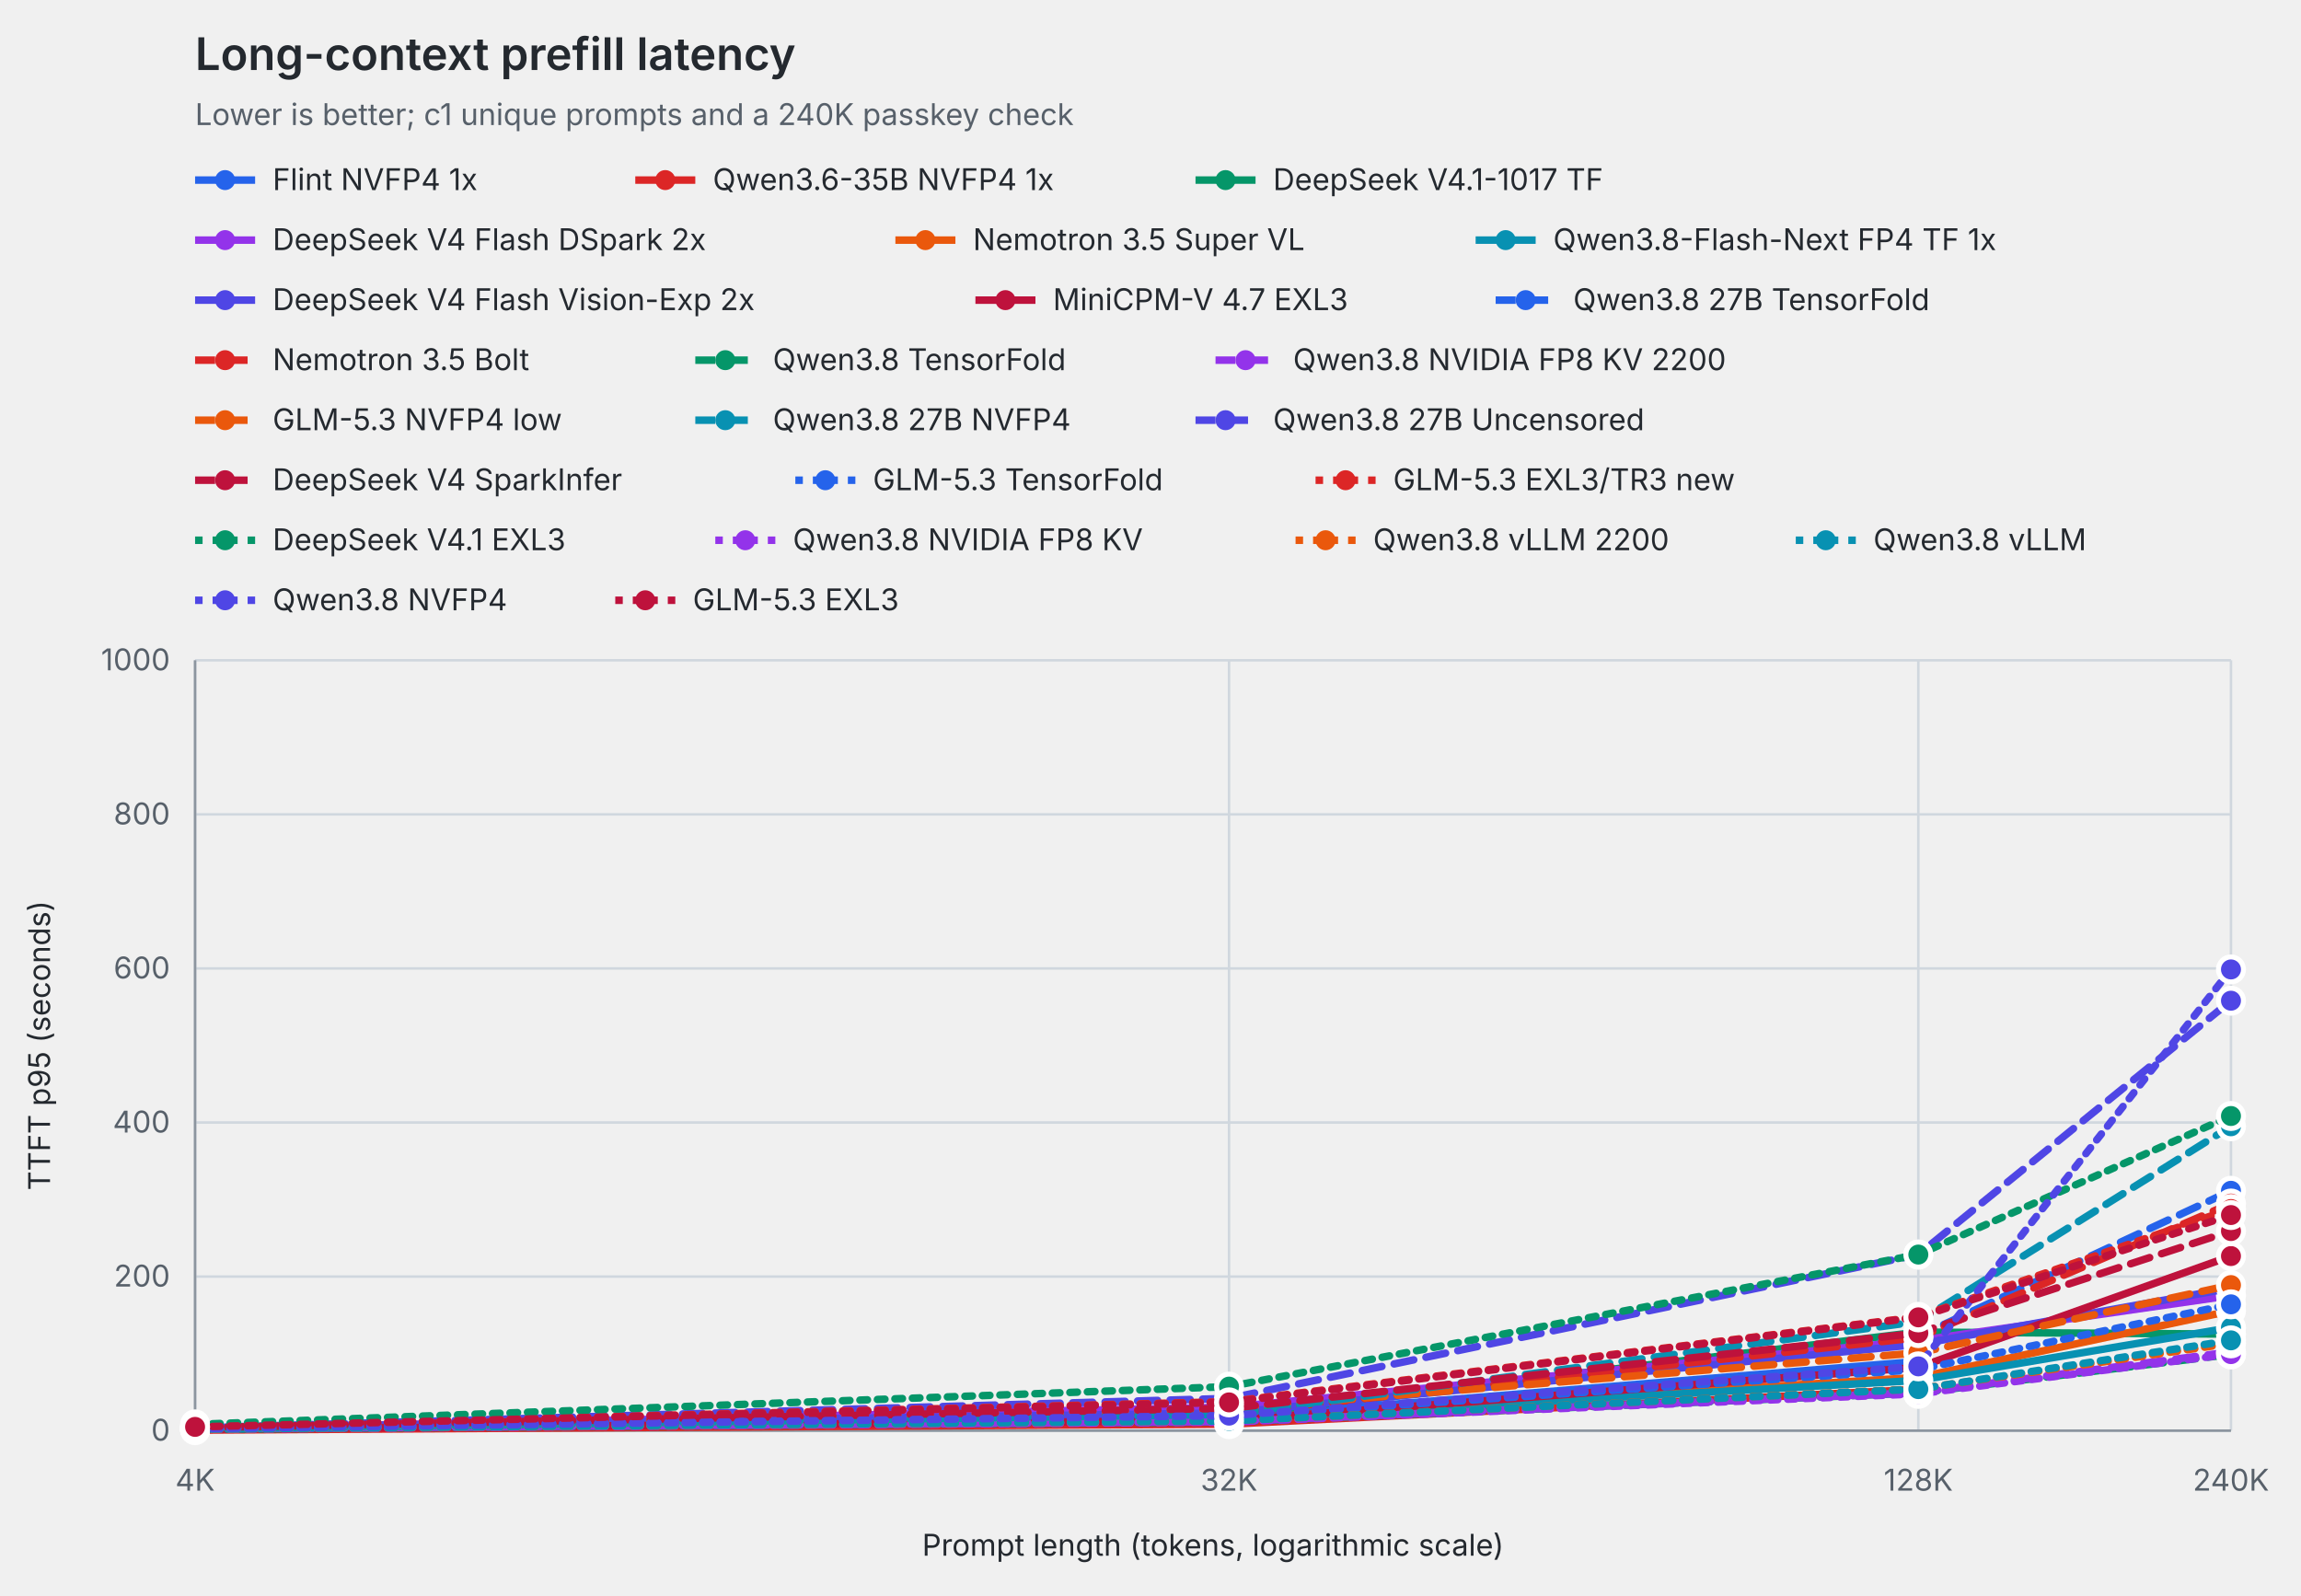
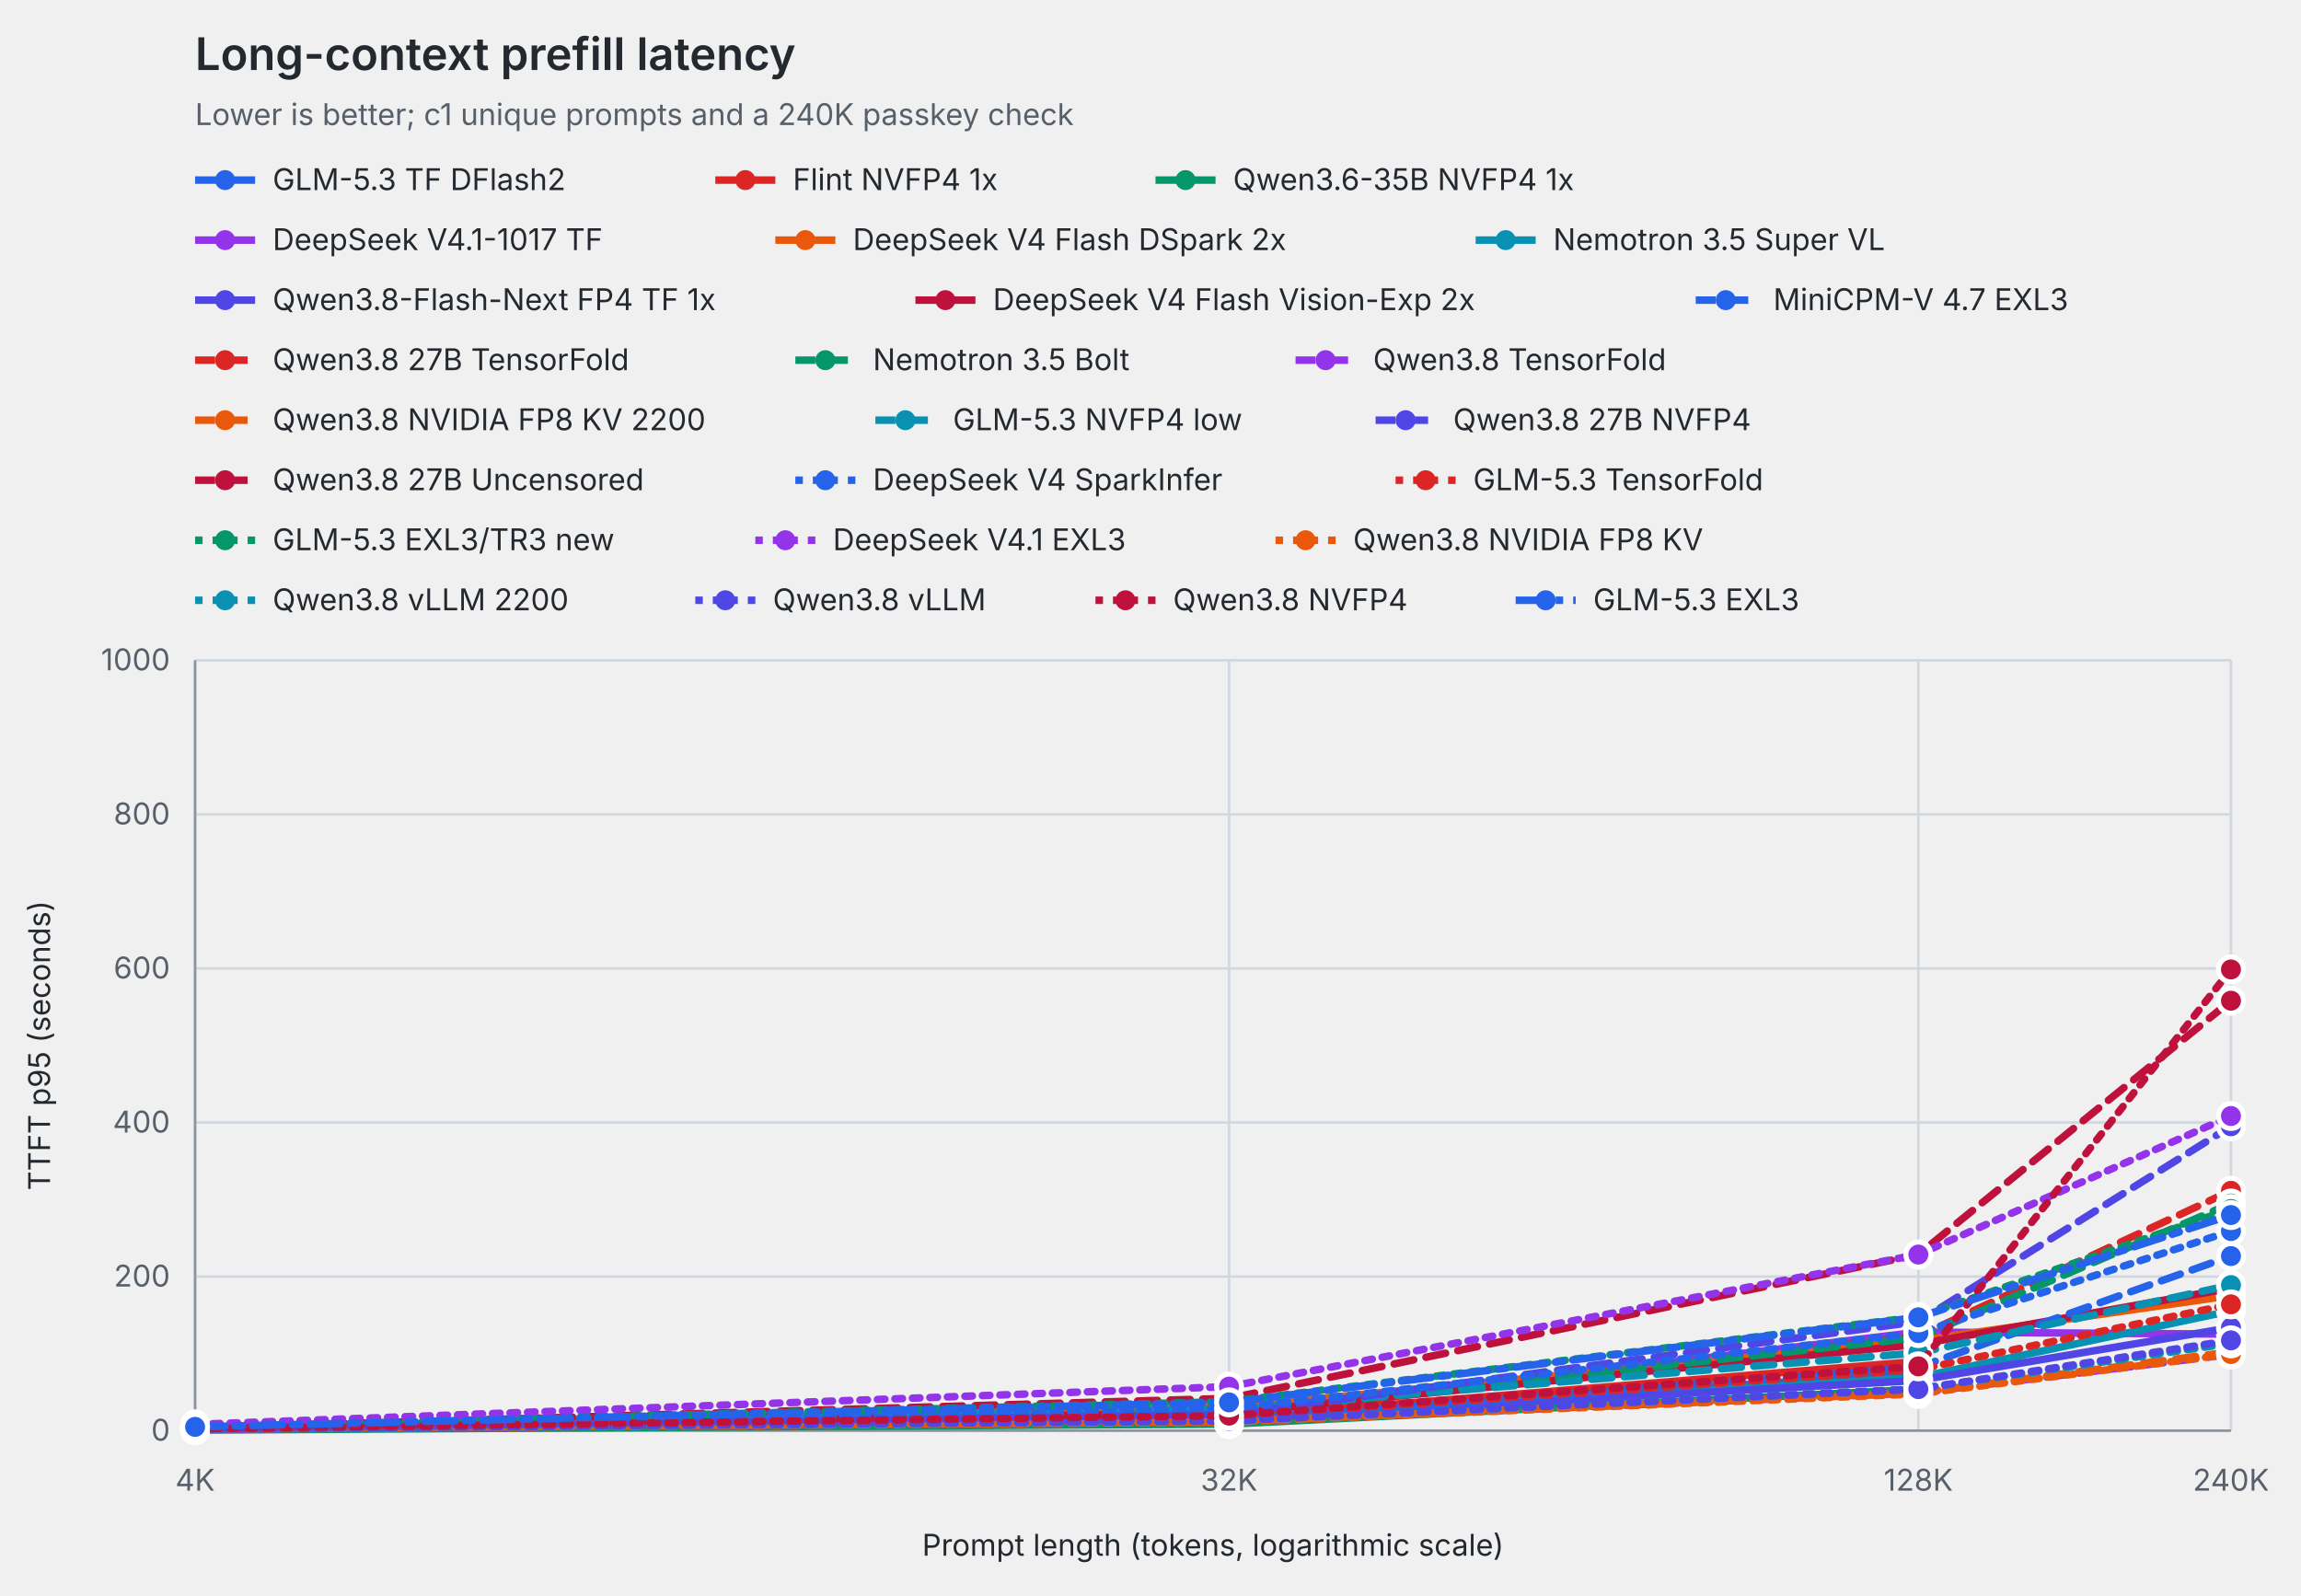
<svg xmlns="http://www.w3.org/2000/svg" width="920" height="638" viewBox="0 0 920 638" role="img" aria-labelledby="title desc">
  <style>
    :root { color-scheme: light dark; }
    text { font-family: ui-sans-serif, system-ui, -apple-system, BlinkMacSystemFont, "Segoe UI", sans-serif; fill: #24292f; font-size: 12px; }
    .title { font-size: 18px; font-weight: 600; }
    .subtitle, .tick { fill: #57606a; }
    .grid { stroke: #d0d7de; stroke-width: 1; }
    .axis { stroke: #8c959f; stroke-width: 1; }
    .series { fill: none; stroke-width: 3; stroke-linejoin: round; stroke-linecap: round; }
    .marker { stroke: #ffffff; stroke-width: 2; }
    @media (prefers-color-scheme: dark) {
      text { fill: #f0f6fc; }
      .subtitle, .tick { fill: #8c959f; }
      .grid { stroke: #30363d; }
      .axis { stroke: #6e7681; }
      .marker { stroke: #0d1117; }
    }
  </style>
  <text class="title" x="78" y="28">Long-context prefill latency</text>
  <text class="subtitle" x="78" y="50">Lower is better; c1 unique prompts and a 240K passkey check</text>
  <line x1="78" y1="72" x2="102" y2="72" stroke="#2563eb" stroke-width="3" stroke-dasharray="" />
  <circle cx="90" cy="72" r="4" fill="#2563eb" />
-   <text x="109" y="76">Flint NVFP4 1x</text>
-   <line x1="254" y1="72" x2="278" y2="72" stroke="#dc2626" stroke-width="3" stroke-dasharray="" />
-   <circle cx="266" cy="72" r="4" fill="#dc2626" />
-   <text x="285" y="76">Qwen3.6-35B NVFP4 1x</text>
-   <line x1="478" y1="72" x2="502" y2="72" stroke="#059669" stroke-width="3" stroke-dasharray="" />
-   <circle cx="490" cy="72" r="4" fill="#059669" />
-   <text x="509" y="76">DeepSeek V4.1-1017 TF</text>
+   <text x="109" y="76">GLM-5.3 TF DFlash2</text>
+   <line x1="286" y1="72" x2="310" y2="72" stroke="#dc2626" stroke-width="3" stroke-dasharray="" />
+   <circle cx="298" cy="72" r="4" fill="#dc2626" />
+   <text x="317" y="76">Flint NVFP4 1x</text>
+   <line x1="462" y1="72" x2="486" y2="72" stroke="#059669" stroke-width="3" stroke-dasharray="" />
+   <circle cx="474" cy="72" r="4" fill="#059669" />
+   <text x="493" y="76">Qwen3.6-35B NVFP4 1x</text>
  <line x1="78" y1="96" x2="102" y2="96" stroke="#9333ea" stroke-width="3" stroke-dasharray="" />
  <circle cx="90" cy="96" r="4" fill="#9333ea" />
-   <text x="109" y="100">DeepSeek V4 Flash DSpark 2x</text>
-   <line x1="358" y1="96" x2="382" y2="96" stroke="#ea580c" stroke-width="3" stroke-dasharray="" />
-   <circle cx="370" cy="96" r="4" fill="#ea580c" />
-   <text x="389" y="100">Nemotron 3.5 Super VL</text>
+   <text x="109" y="100">DeepSeek V4.1-1017 TF</text>
+   <line x1="310" y1="96" x2="334" y2="96" stroke="#ea580c" stroke-width="3" stroke-dasharray="" />
+   <circle cx="322" cy="96" r="4" fill="#ea580c" />
+   <text x="341" y="100">DeepSeek V4 Flash DSpark 2x</text>
  <line x1="590" y1="96" x2="614" y2="96" stroke="#0891b2" stroke-width="3" stroke-dasharray="" />
  <circle cx="602" cy="96" r="4" fill="#0891b2" />
-   <text x="621" y="100">Qwen3.8-Flash-Next FP4 TF 1x</text>
+   <text x="621" y="100">Nemotron 3.5 Super VL</text>
  <line x1="78" y1="120" x2="102" y2="120" stroke="#4f46e5" stroke-width="3" stroke-dasharray="" />
  <circle cx="90" cy="120" r="4" fill="#4f46e5" />
-   <text x="109" y="124">DeepSeek V4 Flash Vision-Exp 2x</text>
-   <line x1="390" y1="120" x2="414" y2="120" stroke="#be123c" stroke-width="3" stroke-dasharray="" />
-   <circle cx="402" cy="120" r="4" fill="#be123c" />
-   <text x="421" y="124">MiniCPM-V 4.7 EXL3</text>
-   <line x1="598" y1="120" x2="622" y2="120" stroke="#2563eb" stroke-width="3" stroke-dasharray="8 5" />
-   <circle cx="610" cy="120" r="4" fill="#2563eb" />
-   <text x="629" y="124">Qwen3.8 27B TensorFold</text>
+   <text x="109" y="124">Qwen3.8-Flash-Next FP4 TF 1x</text>
+   <line x1="366" y1="120" x2="390" y2="120" stroke="#be123c" stroke-width="3" stroke-dasharray="" />
+   <circle cx="378" cy="120" r="4" fill="#be123c" />
+   <text x="397" y="124">DeepSeek V4 Flash Vision-Exp 2x</text>
+   <line x1="678" y1="120" x2="702" y2="120" stroke="#2563eb" stroke-width="3" stroke-dasharray="8 5" />
+   <circle cx="690" cy="120" r="4" fill="#2563eb" />
+   <text x="709" y="124">MiniCPM-V 4.7 EXL3</text>
  <line x1="78" y1="144" x2="102" y2="144" stroke="#dc2626" stroke-width="3" stroke-dasharray="8 5" />
  <circle cx="90" cy="144" r="4" fill="#dc2626" />
-   <text x="109" y="148">Nemotron 3.5 Bolt</text>
-   <line x1="278" y1="144" x2="302" y2="144" stroke="#059669" stroke-width="3" stroke-dasharray="8 5" />
-   <circle cx="290" cy="144" r="4" fill="#059669" />
-   <text x="309" y="148">Qwen3.8 TensorFold</text>
-   <line x1="486" y1="144" x2="510" y2="144" stroke="#9333ea" stroke-width="3" stroke-dasharray="8 5" />
-   <circle cx="498" cy="144" r="4" fill="#9333ea" />
-   <text x="517" y="148">Qwen3.8 NVIDIA FP8 KV 2200</text>
+   <text x="109" y="148">Qwen3.8 27B TensorFold</text>
+   <line x1="318" y1="144" x2="342" y2="144" stroke="#059669" stroke-width="3" stroke-dasharray="8 5" />
+   <circle cx="330" cy="144" r="4" fill="#059669" />
+   <text x="349" y="148">Nemotron 3.5 Bolt</text>
+   <line x1="518" y1="144" x2="542" y2="144" stroke="#9333ea" stroke-width="3" stroke-dasharray="8 5" />
+   <circle cx="530" cy="144" r="4" fill="#9333ea" />
+   <text x="549" y="148">Qwen3.8 TensorFold</text>
  <line x1="78" y1="168" x2="102" y2="168" stroke="#ea580c" stroke-width="3" stroke-dasharray="8 5" />
  <circle cx="90" cy="168" r="4" fill="#ea580c" />
-   <text x="109" y="172">GLM-5.3 NVFP4 low</text>
-   <line x1="278" y1="168" x2="302" y2="168" stroke="#0891b2" stroke-width="3" stroke-dasharray="8 5" />
-   <circle cx="290" cy="168" r="4" fill="#0891b2" />
-   <text x="309" y="172">Qwen3.8 27B NVFP4</text>
-   <line x1="478" y1="168" x2="502" y2="168" stroke="#4f46e5" stroke-width="3" stroke-dasharray="8 5" />
-   <circle cx="490" cy="168" r="4" fill="#4f46e5" />
-   <text x="509" y="172">Qwen3.8 27B Uncensored</text>
+   <text x="109" y="172">Qwen3.8 NVIDIA FP8 KV 2200</text>
+   <line x1="350" y1="168" x2="374" y2="168" stroke="#0891b2" stroke-width="3" stroke-dasharray="8 5" />
+   <circle cx="362" cy="168" r="4" fill="#0891b2" />
+   <text x="381" y="172">GLM-5.3 NVFP4 low</text>
+   <line x1="550" y1="168" x2="574" y2="168" stroke="#4f46e5" stroke-width="3" stroke-dasharray="8 5" />
+   <circle cx="562" cy="168" r="4" fill="#4f46e5" />
+   <text x="581" y="172">Qwen3.8 27B NVFP4</text>
  <line x1="78" y1="192" x2="102" y2="192" stroke="#be123c" stroke-width="3" stroke-dasharray="8 5" />
  <circle cx="90" cy="192" r="4" fill="#be123c" />
-   <text x="109" y="196">DeepSeek V4 SparkInfer</text>
+   <text x="109" y="196">Qwen3.8 27B Uncensored</text>
  <line x1="318" y1="192" x2="342" y2="192" stroke="#2563eb" stroke-width="3" stroke-dasharray="3 4" />
  <circle cx="330" cy="192" r="4" fill="#2563eb" />
-   <text x="349" y="196">GLM-5.3 TensorFold</text>
-   <line x1="526" y1="192" x2="550" y2="192" stroke="#dc2626" stroke-width="3" stroke-dasharray="3 4" />
-   <circle cx="538" cy="192" r="4" fill="#dc2626" />
-   <text x="557" y="196">GLM-5.3 EXL3/TR3 new</text>
+   <text x="349" y="196">DeepSeek V4 SparkInfer</text>
+   <line x1="558" y1="192" x2="582" y2="192" stroke="#dc2626" stroke-width="3" stroke-dasharray="3 4" />
+   <circle cx="570" cy="192" r="4" fill="#dc2626" />
+   <text x="589" y="196">GLM-5.3 TensorFold</text>
  <line x1="78" y1="216" x2="102" y2="216" stroke="#059669" stroke-width="3" stroke-dasharray="3 4" />
  <circle cx="90" cy="216" r="4" fill="#059669" />
-   <text x="109" y="220">DeepSeek V4.1 EXL3</text>
-   <line x1="286" y1="216" x2="310" y2="216" stroke="#9333ea" stroke-width="3" stroke-dasharray="3 4" />
-   <circle cx="298" cy="216" r="4" fill="#9333ea" />
-   <text x="317" y="220">Qwen3.8 NVIDIA FP8 KV</text>
-   <line x1="518" y1="216" x2="542" y2="216" stroke="#ea580c" stroke-width="3" stroke-dasharray="3 4" />
-   <circle cx="530" cy="216" r="4" fill="#ea580c" />
-   <text x="549" y="220">Qwen3.8 vLLM 2200</text>
-   <line x1="718" y1="216" x2="742" y2="216" stroke="#0891b2" stroke-width="3" stroke-dasharray="3 4" />
-   <circle cx="730" cy="216" r="4" fill="#0891b2" />
-   <text x="749" y="220">Qwen3.8 vLLM</text>
-   <line x1="78" y1="240" x2="102" y2="240" stroke="#4f46e5" stroke-width="3" stroke-dasharray="3 4" />
-   <circle cx="90" cy="240" r="4" fill="#4f46e5" />
-   <text x="109" y="244">Qwen3.8 NVFP4</text>
-   <line x1="246" y1="240" x2="270" y2="240" stroke="#be123c" stroke-width="3" stroke-dasharray="3 4" />
-   <circle cx="258" cy="240" r="4" fill="#be123c" />
-   <text x="277" y="244">GLM-5.3 EXL3</text>
+   <text x="109" y="220">GLM-5.3 EXL3/TR3 new</text>
+   <line x1="302" y1="216" x2="326" y2="216" stroke="#9333ea" stroke-width="3" stroke-dasharray="3 4" />
+   <circle cx="314" cy="216" r="4" fill="#9333ea" />
+   <text x="333" y="220">DeepSeek V4.1 EXL3</text>
+   <line x1="510" y1="216" x2="534" y2="216" stroke="#ea580c" stroke-width="3" stroke-dasharray="3 4" />
+   <circle cx="522" cy="216" r="4" fill="#ea580c" />
+   <text x="541" y="220">Qwen3.8 NVIDIA FP8 KV</text>
+   <line x1="78" y1="240" x2="102" y2="240" stroke="#0891b2" stroke-width="3" stroke-dasharray="3 4" />
+   <circle cx="90" cy="240" r="4" fill="#0891b2" />
+   <text x="109" y="244">Qwen3.8 vLLM 2200</text>
+   <line x1="278" y1="240" x2="302" y2="240" stroke="#4f46e5" stroke-width="3" stroke-dasharray="3 4" />
+   <circle cx="290" cy="240" r="4" fill="#4f46e5" />
+   <text x="309" y="244">Qwen3.8 vLLM</text>
+   <line x1="438" y1="240" x2="462" y2="240" stroke="#be123c" stroke-width="3" stroke-dasharray="3 4" />
+   <circle cx="450" cy="240" r="4" fill="#be123c" />
+   <text x="469" y="244">Qwen3.8 NVFP4</text>
+   <line x1="606" y1="240" x2="630" y2="240" stroke="#2563eb" stroke-width="3" stroke-dasharray="12 4 3 4" />
+   <circle cx="618" cy="240" r="4" fill="#2563eb" />
+   <text x="637" y="244">GLM-5.3 EXL3</text>
  <line class="grid" x1="78" y1="572.0" x2="892" y2="572.0" />
  <text class="tick" x="68" y="576.0" text-anchor="end">0</text>
  <line class="grid" x1="78" y1="510.4" x2="892" y2="510.4" />
  <text class="tick" x="68" y="514.4" text-anchor="end">200</text>
  <line class="grid" x1="78" y1="448.8" x2="892" y2="448.8" />
  <text class="tick" x="68" y="452.8" text-anchor="end">400</text>
  <line class="grid" x1="78" y1="387.2" x2="892" y2="387.2" />
  <text class="tick" x="68" y="391.2" text-anchor="end">600</text>
  <line class="grid" x1="78" y1="325.6" x2="892" y2="325.6" />
  <text class="tick" x="68" y="329.6" text-anchor="end">800</text>
  <line class="grid" x1="78" y1="264.0" x2="892" y2="264.0" />
  <text class="tick" x="68" y="268.0" text-anchor="end">1000</text>
  <line class="grid" x1="78.0" y1="264" x2="78.0" y2="572" />
  <text class="tick" x="78.0" y="596" text-anchor="middle">4K</text>
  <line class="grid" x1="491.4" y1="264" x2="491.4" y2="572" />
  <text class="tick" x="491.4" y="596" text-anchor="middle">32K</text>
  <line class="grid" x1="767.0" y1="264" x2="767.0" y2="572" />
  <text class="tick" x="767.0" y="596" text-anchor="middle">128K</text>
  <line class="grid" x1="892.0" y1="264" x2="892.0" y2="572" />
  <text class="tick" x="892.0" y="596" text-anchor="middle">240K</text>
  <line class="axis" x1="78" y1="572" x2="892" y2="572" />
  <line class="axis" x1="78" y1="264" x2="78" y2="572" />
  <text x="485.0" y="622" text-anchor="middle">Prompt length (tokens, logarithmic scale)</text>
  <text transform="translate(20 418.0) rotate(-90)" text-anchor="middle">TTFT p95 (seconds)</text>
-   <path class="series" d="M 78.0 571.4 L 491.4 566.8 L 767.0 544.3" stroke="#2563eb" stroke-dasharray="" />
-   <circle class="marker" cx="78.0" cy="571.4" r="5" fill="#2563eb" />
-   <circle class="marker" cx="491.4" cy="566.8" r="5" fill="#2563eb" />
-   <circle class="marker" cx="767.0" cy="544.3" r="5" fill="#2563eb" />
-   <path class="series" d="M 78.0 571.8 L 491.4 569.4 L 767.0 555.5" stroke="#dc2626" stroke-dasharray="" />
-   <circle class="marker" cx="78.0" cy="571.8" r="5" fill="#dc2626" />
-   <circle class="marker" cx="491.4" cy="569.4" r="5" fill="#dc2626" />
-   <circle class="marker" cx="767.0" cy="555.5" r="5" fill="#dc2626" />
-   <path class="series" d="M 78.0 571.3 L 491.4 566.0 L 767.0 532.6 L 892.0 533.4" stroke="#059669" stroke-dasharray="" />
-   <circle class="marker" cx="78.0" cy="571.3" r="5" fill="#059669" />
-   <circle class="marker" cx="491.4" cy="566.0" r="5" fill="#059669" />
-   <circle class="marker" cx="767.0" cy="532.6" r="5" fill="#059669" />
-   <circle class="marker" cx="892.0" cy="533.4" r="5" fill="#059669" />
-   <path class="series" d="M 78.0 571.3 L 491.4 562.6 L 767.0 536.0 L 892.0 518.0" stroke="#9333ea" stroke-dasharray="" />
+   <path class="series" d="M 78.0 570.7 L 491.4 566.7 L 767.0 549.2" stroke="#2563eb" stroke-dasharray="" />
+   <circle class="marker" cx="78.0" cy="570.7" r="5" fill="#2563eb" />
+   <circle class="marker" cx="491.4" cy="566.7" r="5" fill="#2563eb" />
+   <circle class="marker" cx="767.0" cy="549.2" r="5" fill="#2563eb" />
+   <path class="series" d="M 78.0 571.4 L 491.4 566.8 L 767.0 544.3" stroke="#dc2626" stroke-dasharray="" />
+   <circle class="marker" cx="78.0" cy="571.4" r="5" fill="#dc2626" />
+   <circle class="marker" cx="491.4" cy="566.8" r="5" fill="#dc2626" />
+   <circle class="marker" cx="767.0" cy="544.3" r="5" fill="#dc2626" />
+   <path class="series" d="M 78.0 571.8 L 491.4 569.4 L 767.0 555.5" stroke="#059669" stroke-dasharray="" />
+   <circle class="marker" cx="78.0" cy="571.8" r="5" fill="#059669" />
+   <circle class="marker" cx="491.4" cy="569.4" r="5" fill="#059669" />
+   <circle class="marker" cx="767.0" cy="555.5" r="5" fill="#059669" />
+   <path class="series" d="M 78.0 571.3 L 491.4 566.0 L 767.0 532.6 L 892.0 533.4" stroke="#9333ea" stroke-dasharray="" />
  <circle class="marker" cx="78.0" cy="571.3" r="5" fill="#9333ea" />
-   <circle class="marker" cx="491.4" cy="562.6" r="5" fill="#9333ea" />
-   <circle class="marker" cx="767.0" cy="536.0" r="5" fill="#9333ea" />
-   <circle class="marker" cx="892.0" cy="518.0" r="5" fill="#9333ea" />
-   <path class="series" d="M 78.0 571.4 L 491.4 567.4 L 767.0 550.7 L 892.0 524.1" stroke="#ea580c" stroke-dasharray="" />
-   <circle class="marker" cx="78.0" cy="571.4" r="5" fill="#ea580c" />
-   <circle class="marker" cx="491.4" cy="567.4" r="5" fill="#ea580c" />
-   <circle class="marker" cx="767.0" cy="550.7" r="5" fill="#ea580c" />
-   <circle class="marker" cx="892.0" cy="524.1" r="5" fill="#ea580c" />
-   <path class="series" d="M 78.0 571.4 L 491.4 567.4 L 767.0 551.9 L 892.0 530.8" stroke="#0891b2" stroke-dasharray="" />
+   <circle class="marker" cx="491.4" cy="566.0" r="5" fill="#9333ea" />
+   <circle class="marker" cx="767.0" cy="532.6" r="5" fill="#9333ea" />
+   <circle class="marker" cx="892.0" cy="533.4" r="5" fill="#9333ea" />
+   <path class="series" d="M 78.0 571.3 L 491.4 562.6 L 767.0 536.0 L 892.0 518.0" stroke="#ea580c" stroke-dasharray="" />
+   <circle class="marker" cx="78.0" cy="571.3" r="5" fill="#ea580c" />
+   <circle class="marker" cx="491.4" cy="562.6" r="5" fill="#ea580c" />
+   <circle class="marker" cx="767.0" cy="536.0" r="5" fill="#ea580c" />
+   <circle class="marker" cx="892.0" cy="518.0" r="5" fill="#ea580c" />
+   <path class="series" d="M 78.0 571.4 L 491.4 567.4 L 767.0 550.7 L 892.0 524.1" stroke="#0891b2" stroke-dasharray="" />
  <circle class="marker" cx="78.0" cy="571.4" r="5" fill="#0891b2" />
  <circle class="marker" cx="491.4" cy="567.4" r="5" fill="#0891b2" />
-   <circle class="marker" cx="767.0" cy="551.9" r="5" fill="#0891b2" />
-   <circle class="marker" cx="892.0" cy="530.8" r="5" fill="#0891b2" />
-   <path class="series" d="M 78.0 570.8 L 491.4 564.9 L 767.0 537.5 L 892.0 515.0" stroke="#4f46e5" stroke-dasharray="" />
-   <circle class="marker" cx="78.0" cy="570.8" r="5" fill="#4f46e5" />
-   <circle class="marker" cx="491.4" cy="564.9" r="5" fill="#4f46e5" />
-   <circle class="marker" cx="767.0" cy="537.5" r="5" fill="#4f46e5" />
-   <circle class="marker" cx="892.0" cy="515.0" r="5" fill="#4f46e5" />
-   <path class="series" d="M 78.0 571.5 L 491.4 567.9 L 767.0 546.7 L 892.0 502.2" stroke="#be123c" stroke-dasharray="" />
-   <circle class="marker" cx="78.0" cy="571.5" r="5" fill="#be123c" />
-   <circle class="marker" cx="491.4" cy="567.9" r="5" fill="#be123c" />
-   <circle class="marker" cx="767.0" cy="546.7" r="5" fill="#be123c" />
-   <circle class="marker" cx="892.0" cy="502.2" r="5" fill="#be123c" />
-   <path class="series" d="M 78.0 571.2 L 491.4 565.7 L 767.0 534.3 L 892.0 476.1" stroke="#2563eb" stroke-dasharray="8 5" />
-   <circle class="marker" cx="78.0" cy="571.2" r="5" fill="#2563eb" />
-   <circle class="marker" cx="491.4" cy="565.7" r="5" fill="#2563eb" />
-   <circle class="marker" cx="767.0" cy="534.3" r="5" fill="#2563eb" />
-   <circle class="marker" cx="892.0" cy="476.1" r="5" fill="#2563eb" />
-   <path class="series" d="M 78.0 571.2 L 491.4 565.2 L 767.0 534.8 L 892.0 481.2" stroke="#dc2626" stroke-dasharray="8 5" />
+   <circle class="marker" cx="767.0" cy="550.7" r="5" fill="#0891b2" />
+   <circle class="marker" cx="892.0" cy="524.1" r="5" fill="#0891b2" />
+   <path class="series" d="M 78.0 571.4 L 491.4 567.4 L 767.0 551.9 L 892.0 530.8" stroke="#4f46e5" stroke-dasharray="" />
+   <circle class="marker" cx="78.0" cy="571.4" r="5" fill="#4f46e5" />
+   <circle class="marker" cx="491.4" cy="567.4" r="5" fill="#4f46e5" />
+   <circle class="marker" cx="767.0" cy="551.9" r="5" fill="#4f46e5" />
+   <circle class="marker" cx="892.0" cy="530.8" r="5" fill="#4f46e5" />
+   <path class="series" d="M 78.0 570.8 L 491.4 564.9 L 767.0 537.5 L 892.0 515.0" stroke="#be123c" stroke-dasharray="" />
+   <circle class="marker" cx="78.0" cy="570.8" r="5" fill="#be123c" />
+   <circle class="marker" cx="491.4" cy="564.9" r="5" fill="#be123c" />
+   <circle class="marker" cx="767.0" cy="537.5" r="5" fill="#be123c" />
+   <circle class="marker" cx="892.0" cy="515.0" r="5" fill="#be123c" />
+   <path class="series" d="M 78.0 571.5 L 491.4 567.9 L 767.0 546.7 L 892.0 502.2" stroke="#2563eb" stroke-dasharray="8 5" />
+   <circle class="marker" cx="78.0" cy="571.5" r="5" fill="#2563eb" />
+   <circle class="marker" cx="491.4" cy="567.9" r="5" fill="#2563eb" />
+   <circle class="marker" cx="767.0" cy="546.7" r="5" fill="#2563eb" />
+   <circle class="marker" cx="892.0" cy="502.2" r="5" fill="#2563eb" />
+   <path class="series" d="M 78.0 571.2 L 491.4 565.7 L 767.0 534.3 L 892.0 476.1" stroke="#dc2626" stroke-dasharray="8 5" />
  <circle class="marker" cx="78.0" cy="571.2" r="5" fill="#dc2626" />
-   <circle class="marker" cx="491.4" cy="565.2" r="5" fill="#dc2626" />
-   <circle class="marker" cx="767.0" cy="534.8" r="5" fill="#dc2626" />
-   <circle class="marker" cx="892.0" cy="481.2" r="5" fill="#dc2626" />
-   <path class="series" d="M 78.0 571.5 L 491.4 568.5 L 767.0 556.9 L 892.0 541.5" stroke="#059669" stroke-dasharray="8 5" />
-   <circle class="marker" cx="78.0" cy="571.5" r="5" fill="#059669" />
-   <circle class="marker" cx="491.4" cy="568.5" r="5" fill="#059669" />
-   <circle class="marker" cx="767.0" cy="556.9" r="5" fill="#059669" />
-   <circle class="marker" cx="892.0" cy="541.5" r="5" fill="#059669" />
-   <path class="series" d="M 78.0 571.3 L 491.4 568.4 L 767.0 556.8 L 892.0 540.5" stroke="#9333ea" stroke-dasharray="8 5" />
-   <circle class="marker" cx="78.0" cy="571.3" r="5" fill="#9333ea" />
-   <circle class="marker" cx="491.4" cy="568.4" r="5" fill="#9333ea" />
-   <circle class="marker" cx="767.0" cy="556.8" r="5" fill="#9333ea" />
-   <circle class="marker" cx="892.0" cy="540.5" r="5" fill="#9333ea" />
-   <path class="series" d="M 78.0 571.1 L 491.4 563.3 L 767.0 540.9 L 892.0 513.8" stroke="#ea580c" stroke-dasharray="8 5" />
-   <circle class="marker" cx="78.0" cy="571.1" r="5" fill="#ea580c" />
-   <circle class="marker" cx="491.4" cy="563.3" r="5" fill="#ea580c" />
-   <circle class="marker" cx="767.0" cy="540.9" r="5" fill="#ea580c" />
-   <circle class="marker" cx="892.0" cy="513.8" r="5" fill="#ea580c" />
-   <path class="series" d="M 78.0 571.4 L 491.4 565.5 L 767.0 528.4 L 892.0 450.3" stroke="#0891b2" stroke-dasharray="8 5" />
-   <circle class="marker" cx="78.0" cy="571.4" r="5" fill="#0891b2" />
-   <circle class="marker" cx="491.4" cy="565.5" r="5" fill="#0891b2" />
-   <circle class="marker" cx="767.0" cy="528.4" r="5" fill="#0891b2" />
-   <circle class="marker" cx="892.0" cy="450.3" r="5" fill="#0891b2" />
-   <path class="series" d="M 78.0 570.9 L 491.4 559.1 L 767.0 501.6 L 892.0 400.1" stroke="#4f46e5" stroke-dasharray="8 5" />
-   <circle class="marker" cx="78.0" cy="570.9" r="5" fill="#4f46e5" />
-   <circle class="marker" cx="491.4" cy="559.1" r="5" fill="#4f46e5" />
-   <circle class="marker" cx="767.0" cy="501.6" r="5" fill="#4f46e5" />
-   <circle class="marker" cx="892.0" cy="400.1" r="5" fill="#4f46e5" />
-   <path class="series" d="M 78.0 570.8 L 491.4 563.1 L 767.0 533.0 L 892.0 492.2" stroke="#be123c" stroke-dasharray="8 5" />
-   <circle class="marker" cx="78.0" cy="570.8" r="5" fill="#be123c" />
-   <circle class="marker" cx="491.4" cy="563.1" r="5" fill="#be123c" />
-   <circle class="marker" cx="767.0" cy="533.0" r="5" fill="#be123c" />
-   <circle class="marker" cx="892.0" cy="492.2" r="5" fill="#be123c" />
-   <path class="series" d="M 78.0 570.8 L 491.4 566.4 L 767.0 547.6 L 892.0 521.5" stroke="#2563eb" stroke-dasharray="3 4" />
+   <circle class="marker" cx="491.4" cy="565.7" r="5" fill="#dc2626" />
+   <circle class="marker" cx="767.0" cy="534.3" r="5" fill="#dc2626" />
+   <circle class="marker" cx="892.0" cy="476.1" r="5" fill="#dc2626" />
+   <path class="series" d="M 78.0 571.2 L 491.4 565.2 L 767.0 534.8 L 892.0 481.2" stroke="#059669" stroke-dasharray="8 5" />
+   <circle class="marker" cx="78.0" cy="571.2" r="5" fill="#059669" />
+   <circle class="marker" cx="491.4" cy="565.2" r="5" fill="#059669" />
+   <circle class="marker" cx="767.0" cy="534.8" r="5" fill="#059669" />
+   <circle class="marker" cx="892.0" cy="481.2" r="5" fill="#059669" />
+   <path class="series" d="M 78.0 571.5 L 491.4 568.5 L 767.0 556.9 L 892.0 541.5" stroke="#9333ea" stroke-dasharray="8 5" />
+   <circle class="marker" cx="78.0" cy="571.5" r="5" fill="#9333ea" />
+   <circle class="marker" cx="491.4" cy="568.5" r="5" fill="#9333ea" />
+   <circle class="marker" cx="767.0" cy="556.9" r="5" fill="#9333ea" />
+   <circle class="marker" cx="892.0" cy="541.5" r="5" fill="#9333ea" />
+   <path class="series" d="M 78.0 571.3 L 491.4 568.4 L 767.0 556.8 L 892.0 540.5" stroke="#ea580c" stroke-dasharray="8 5" />
+   <circle class="marker" cx="78.0" cy="571.3" r="5" fill="#ea580c" />
+   <circle class="marker" cx="491.4" cy="568.4" r="5" fill="#ea580c" />
+   <circle class="marker" cx="767.0" cy="556.8" r="5" fill="#ea580c" />
+   <circle class="marker" cx="892.0" cy="540.5" r="5" fill="#ea580c" />
+   <path class="series" d="M 78.0 571.1 L 491.4 563.3 L 767.0 540.9 L 892.0 513.8" stroke="#0891b2" stroke-dasharray="8 5" />
+   <circle class="marker" cx="78.0" cy="571.1" r="5" fill="#0891b2" />
+   <circle class="marker" cx="491.4" cy="563.3" r="5" fill="#0891b2" />
+   <circle class="marker" cx="767.0" cy="540.9" r="5" fill="#0891b2" />
+   <circle class="marker" cx="892.0" cy="513.8" r="5" fill="#0891b2" />
+   <path class="series" d="M 78.0 571.4 L 491.4 565.5 L 767.0 528.4 L 892.0 450.3" stroke="#4f46e5" stroke-dasharray="8 5" />
+   <circle class="marker" cx="78.0" cy="571.4" r="5" fill="#4f46e5" />
+   <circle class="marker" cx="491.4" cy="565.5" r="5" fill="#4f46e5" />
+   <circle class="marker" cx="767.0" cy="528.4" r="5" fill="#4f46e5" />
+   <circle class="marker" cx="892.0" cy="450.3" r="5" fill="#4f46e5" />
+   <path class="series" d="M 78.0 570.9 L 491.4 559.1 L 767.0 501.6 L 892.0 400.1" stroke="#be123c" stroke-dasharray="8 5" />
+   <circle class="marker" cx="78.0" cy="570.9" r="5" fill="#be123c" />
+   <circle class="marker" cx="491.4" cy="559.1" r="5" fill="#be123c" />
+   <circle class="marker" cx="767.0" cy="501.6" r="5" fill="#be123c" />
+   <circle class="marker" cx="892.0" cy="400.1" r="5" fill="#be123c" />
+   <path class="series" d="M 78.0 570.8 L 491.4 563.1 L 767.0 533.0 L 892.0 492.2" stroke="#2563eb" stroke-dasharray="3 4" />
  <circle class="marker" cx="78.0" cy="570.8" r="5" fill="#2563eb" />
-   <circle class="marker" cx="491.4" cy="566.4" r="5" fill="#2563eb" />
-   <circle class="marker" cx="767.0" cy="547.6" r="5" fill="#2563eb" />
-   <circle class="marker" cx="892.0" cy="521.5" r="5" fill="#2563eb" />
-   <path class="series" d="M 78.0 570.4 L 491.4 560.4 L 767.0 526.5 L 892.0 483.4" stroke="#dc2626" stroke-dasharray="3 4" />
-   <circle class="marker" cx="78.0" cy="570.4" r="5" fill="#dc2626" />
-   <circle class="marker" cx="491.4" cy="560.4" r="5" fill="#dc2626" />
-   <circle class="marker" cx="767.0" cy="526.5" r="5" fill="#dc2626" />
-   <circle class="marker" cx="892.0" cy="483.4" r="5" fill="#dc2626" />
-   <path class="series" d="M 78.0 569.5 L 491.4 554.4 L 767.0 501.6 L 892.0 446.2" stroke="#059669" stroke-dasharray="3 4" />
-   <circle class="marker" cx="78.0" cy="569.5" r="5" fill="#059669" />
-   <circle class="marker" cx="491.4" cy="554.4" r="5" fill="#059669" />
-   <circle class="marker" cx="767.0" cy="501.6" r="5" fill="#059669" />
-   <circle class="marker" cx="892.0" cy="446.2" r="5" fill="#059669" />
-   <path class="series" d="M 78.0 571.5 L 491.4 568.6 L 767.0 557.3 L 892.0 541.4" stroke="#9333ea" stroke-dasharray="3 4" />
-   <circle class="marker" cx="78.0" cy="571.5" r="5" fill="#9333ea" />
-   <circle class="marker" cx="491.4" cy="568.6" r="5" fill="#9333ea" />
-   <circle class="marker" cx="767.0" cy="557.3" r="5" fill="#9333ea" />
-   <circle class="marker" cx="892.0" cy="541.4" r="5" fill="#9333ea" />
-   <path class="series" d="M 78.0 571.4 L 491.4 568.1 L 767.0 555.3 L 892.0 537.1" stroke="#ea580c" stroke-dasharray="3 4" />
-   <circle class="marker" cx="78.0" cy="571.4" r="5" fill="#ea580c" />
-   <circle class="marker" cx="491.4" cy="568.1" r="5" fill="#ea580c" />
-   <circle class="marker" cx="767.0" cy="555.3" r="5" fill="#ea580c" />
-   <circle class="marker" cx="892.0" cy="537.1" r="5" fill="#ea580c" />
-   <path class="series" d="M 78.0 571.4 L 491.4 568.1 L 767.0 555.4 L 892.0 535.9" stroke="#0891b2" stroke-dasharray="3 4" />
+   <circle class="marker" cx="491.4" cy="563.1" r="5" fill="#2563eb" />
+   <circle class="marker" cx="767.0" cy="533.0" r="5" fill="#2563eb" />
+   <circle class="marker" cx="892.0" cy="492.2" r="5" fill="#2563eb" />
+   <path class="series" d="M 78.0 570.8 L 491.4 566.4 L 767.0 547.6 L 892.0 521.5" stroke="#dc2626" stroke-dasharray="3 4" />
+   <circle class="marker" cx="78.0" cy="570.8" r="5" fill="#dc2626" />
+   <circle class="marker" cx="491.4" cy="566.4" r="5" fill="#dc2626" />
+   <circle class="marker" cx="767.0" cy="547.6" r="5" fill="#dc2626" />
+   <circle class="marker" cx="892.0" cy="521.5" r="5" fill="#dc2626" />
+   <path class="series" d="M 78.0 570.4 L 491.4 560.4 L 767.0 526.5 L 892.0 483.4" stroke="#059669" stroke-dasharray="3 4" />
+   <circle class="marker" cx="78.0" cy="570.4" r="5" fill="#059669" />
+   <circle class="marker" cx="491.4" cy="560.4" r="5" fill="#059669" />
+   <circle class="marker" cx="767.0" cy="526.5" r="5" fill="#059669" />
+   <circle class="marker" cx="892.0" cy="483.4" r="5" fill="#059669" />
+   <path class="series" d="M 78.0 569.5 L 491.4 554.4 L 767.0 501.6 L 892.0 446.2" stroke="#9333ea" stroke-dasharray="3 4" />
+   <circle class="marker" cx="78.0" cy="569.5" r="5" fill="#9333ea" />
+   <circle class="marker" cx="491.4" cy="554.4" r="5" fill="#9333ea" />
+   <circle class="marker" cx="767.0" cy="501.6" r="5" fill="#9333ea" />
+   <circle class="marker" cx="892.0" cy="446.2" r="5" fill="#9333ea" />
+   <path class="series" d="M 78.0 571.5 L 491.4 568.6 L 767.0 557.3 L 892.0 541.4" stroke="#ea580c" stroke-dasharray="3 4" />
+   <circle class="marker" cx="78.0" cy="571.5" r="5" fill="#ea580c" />
+   <circle class="marker" cx="491.4" cy="568.6" r="5" fill="#ea580c" />
+   <circle class="marker" cx="767.0" cy="557.3" r="5" fill="#ea580c" />
+   <circle class="marker" cx="892.0" cy="541.4" r="5" fill="#ea580c" />
+   <path class="series" d="M 78.0 571.4 L 491.4 568.1 L 767.0 555.3 L 892.0 537.1" stroke="#0891b2" stroke-dasharray="3 4" />
  <circle class="marker" cx="78.0" cy="571.4" r="5" fill="#0891b2" />
  <circle class="marker" cx="491.4" cy="568.1" r="5" fill="#0891b2" />
-   <circle class="marker" cx="767.0" cy="555.4" r="5" fill="#0891b2" />
-   <circle class="marker" cx="892.0" cy="535.9" r="5" fill="#0891b2" />
-   <path class="series" d="M 78.0 571.2 L 491.4 566.0 L 767.0 546.3 L 892.0 387.6" stroke="#4f46e5" stroke-dasharray="3 4" />
-   <circle class="marker" cx="78.0" cy="571.2" r="5" fill="#4f46e5" />
-   <circle class="marker" cx="491.4" cy="566.0" r="5" fill="#4f46e5" />
-   <circle class="marker" cx="767.0" cy="546.3" r="5" fill="#4f46e5" />
-   <circle class="marker" cx="892.0" cy="387.6" r="5" fill="#4f46e5" />
-   <path class="series" d="M 78.0 570.5 L 491.4 560.7 L 767.0 526.7 L 892.0 485.8" stroke="#be123c" stroke-dasharray="3 4" />
-   <circle class="marker" cx="78.0" cy="570.5" r="5" fill="#be123c" />
-   <circle class="marker" cx="491.4" cy="560.7" r="5" fill="#be123c" />
-   <circle class="marker" cx="767.0" cy="526.7" r="5" fill="#be123c" />
-   <circle class="marker" cx="892.0" cy="485.8" r="5" fill="#be123c" />
+   <circle class="marker" cx="767.0" cy="555.3" r="5" fill="#0891b2" />
+   <circle class="marker" cx="892.0" cy="537.1" r="5" fill="#0891b2" />
+   <path class="series" d="M 78.0 571.4 L 491.4 568.1 L 767.0 555.4 L 892.0 535.9" stroke="#4f46e5" stroke-dasharray="3 4" />
+   <circle class="marker" cx="78.0" cy="571.4" r="5" fill="#4f46e5" />
+   <circle class="marker" cx="491.4" cy="568.1" r="5" fill="#4f46e5" />
+   <circle class="marker" cx="767.0" cy="555.4" r="5" fill="#4f46e5" />
+   <circle class="marker" cx="892.0" cy="535.9" r="5" fill="#4f46e5" />
+   <path class="series" d="M 78.0 571.2 L 491.4 566.0 L 767.0 546.3 L 892.0 387.6" stroke="#be123c" stroke-dasharray="3 4" />
+   <circle class="marker" cx="78.0" cy="571.2" r="5" fill="#be123c" />
+   <circle class="marker" cx="491.4" cy="566.0" r="5" fill="#be123c" />
+   <circle class="marker" cx="767.0" cy="546.3" r="5" fill="#be123c" />
+   <circle class="marker" cx="892.0" cy="387.6" r="5" fill="#be123c" />
+   <path class="series" d="M 78.0 570.5 L 491.4 560.7 L 767.0 526.7 L 892.0 485.8" stroke="#2563eb" stroke-dasharray="12 4 3 4" />
+   <circle class="marker" cx="78.0" cy="570.5" r="5" fill="#2563eb" />
+   <circle class="marker" cx="491.4" cy="560.7" r="5" fill="#2563eb" />
+   <circle class="marker" cx="767.0" cy="526.7" r="5" fill="#2563eb" />
+   <circle class="marker" cx="892.0" cy="485.8" r="5" fill="#2563eb" />
</svg>
